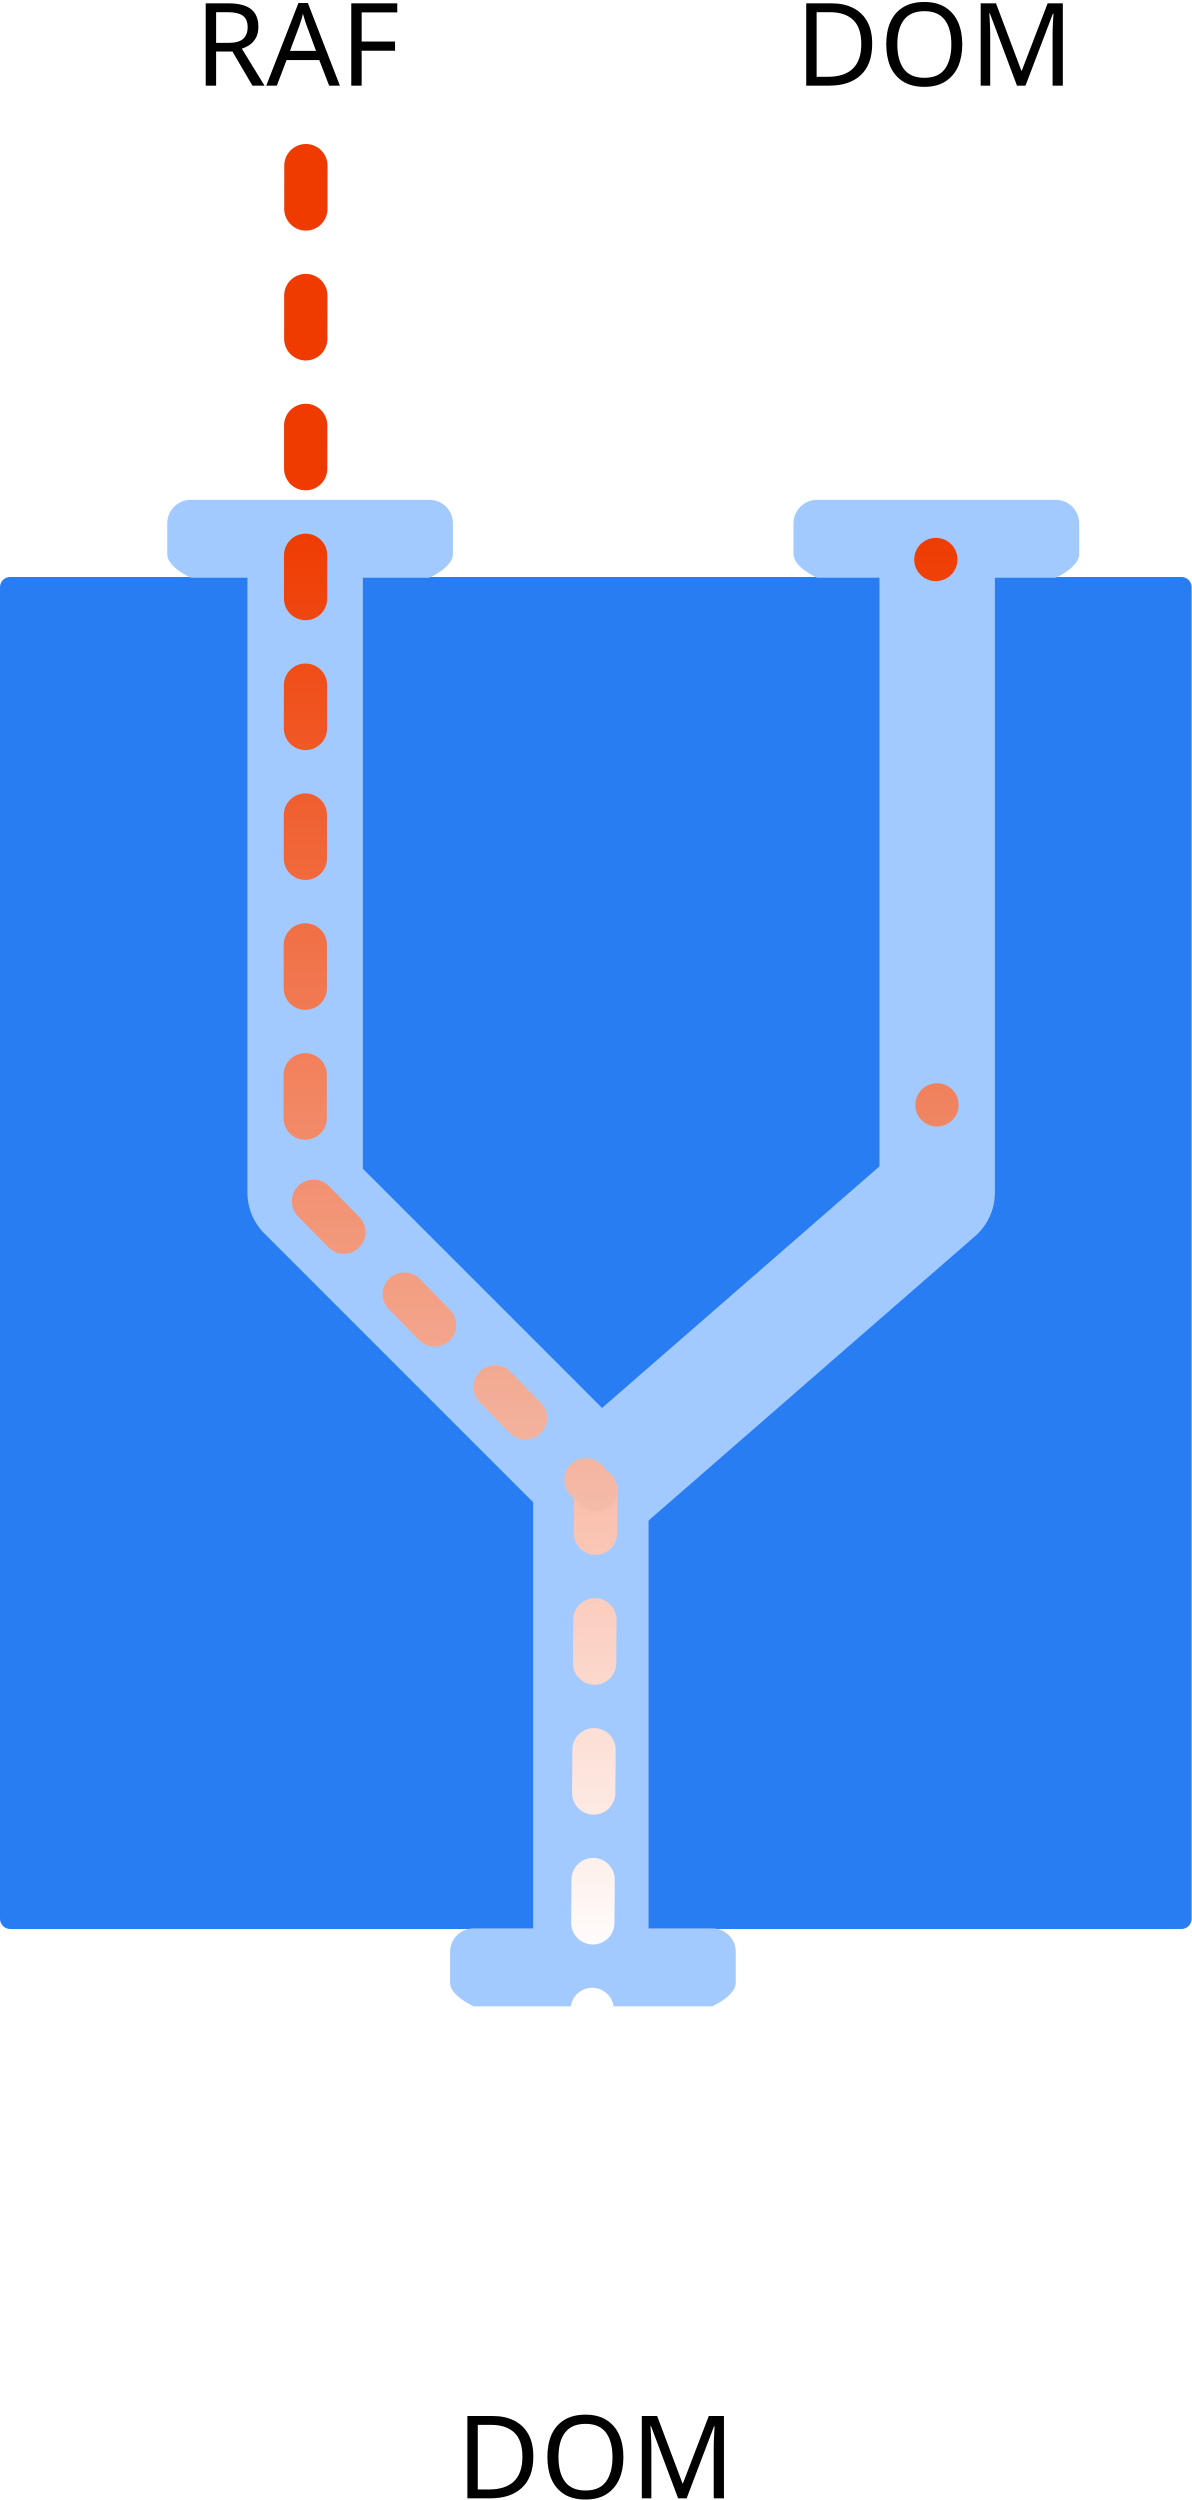
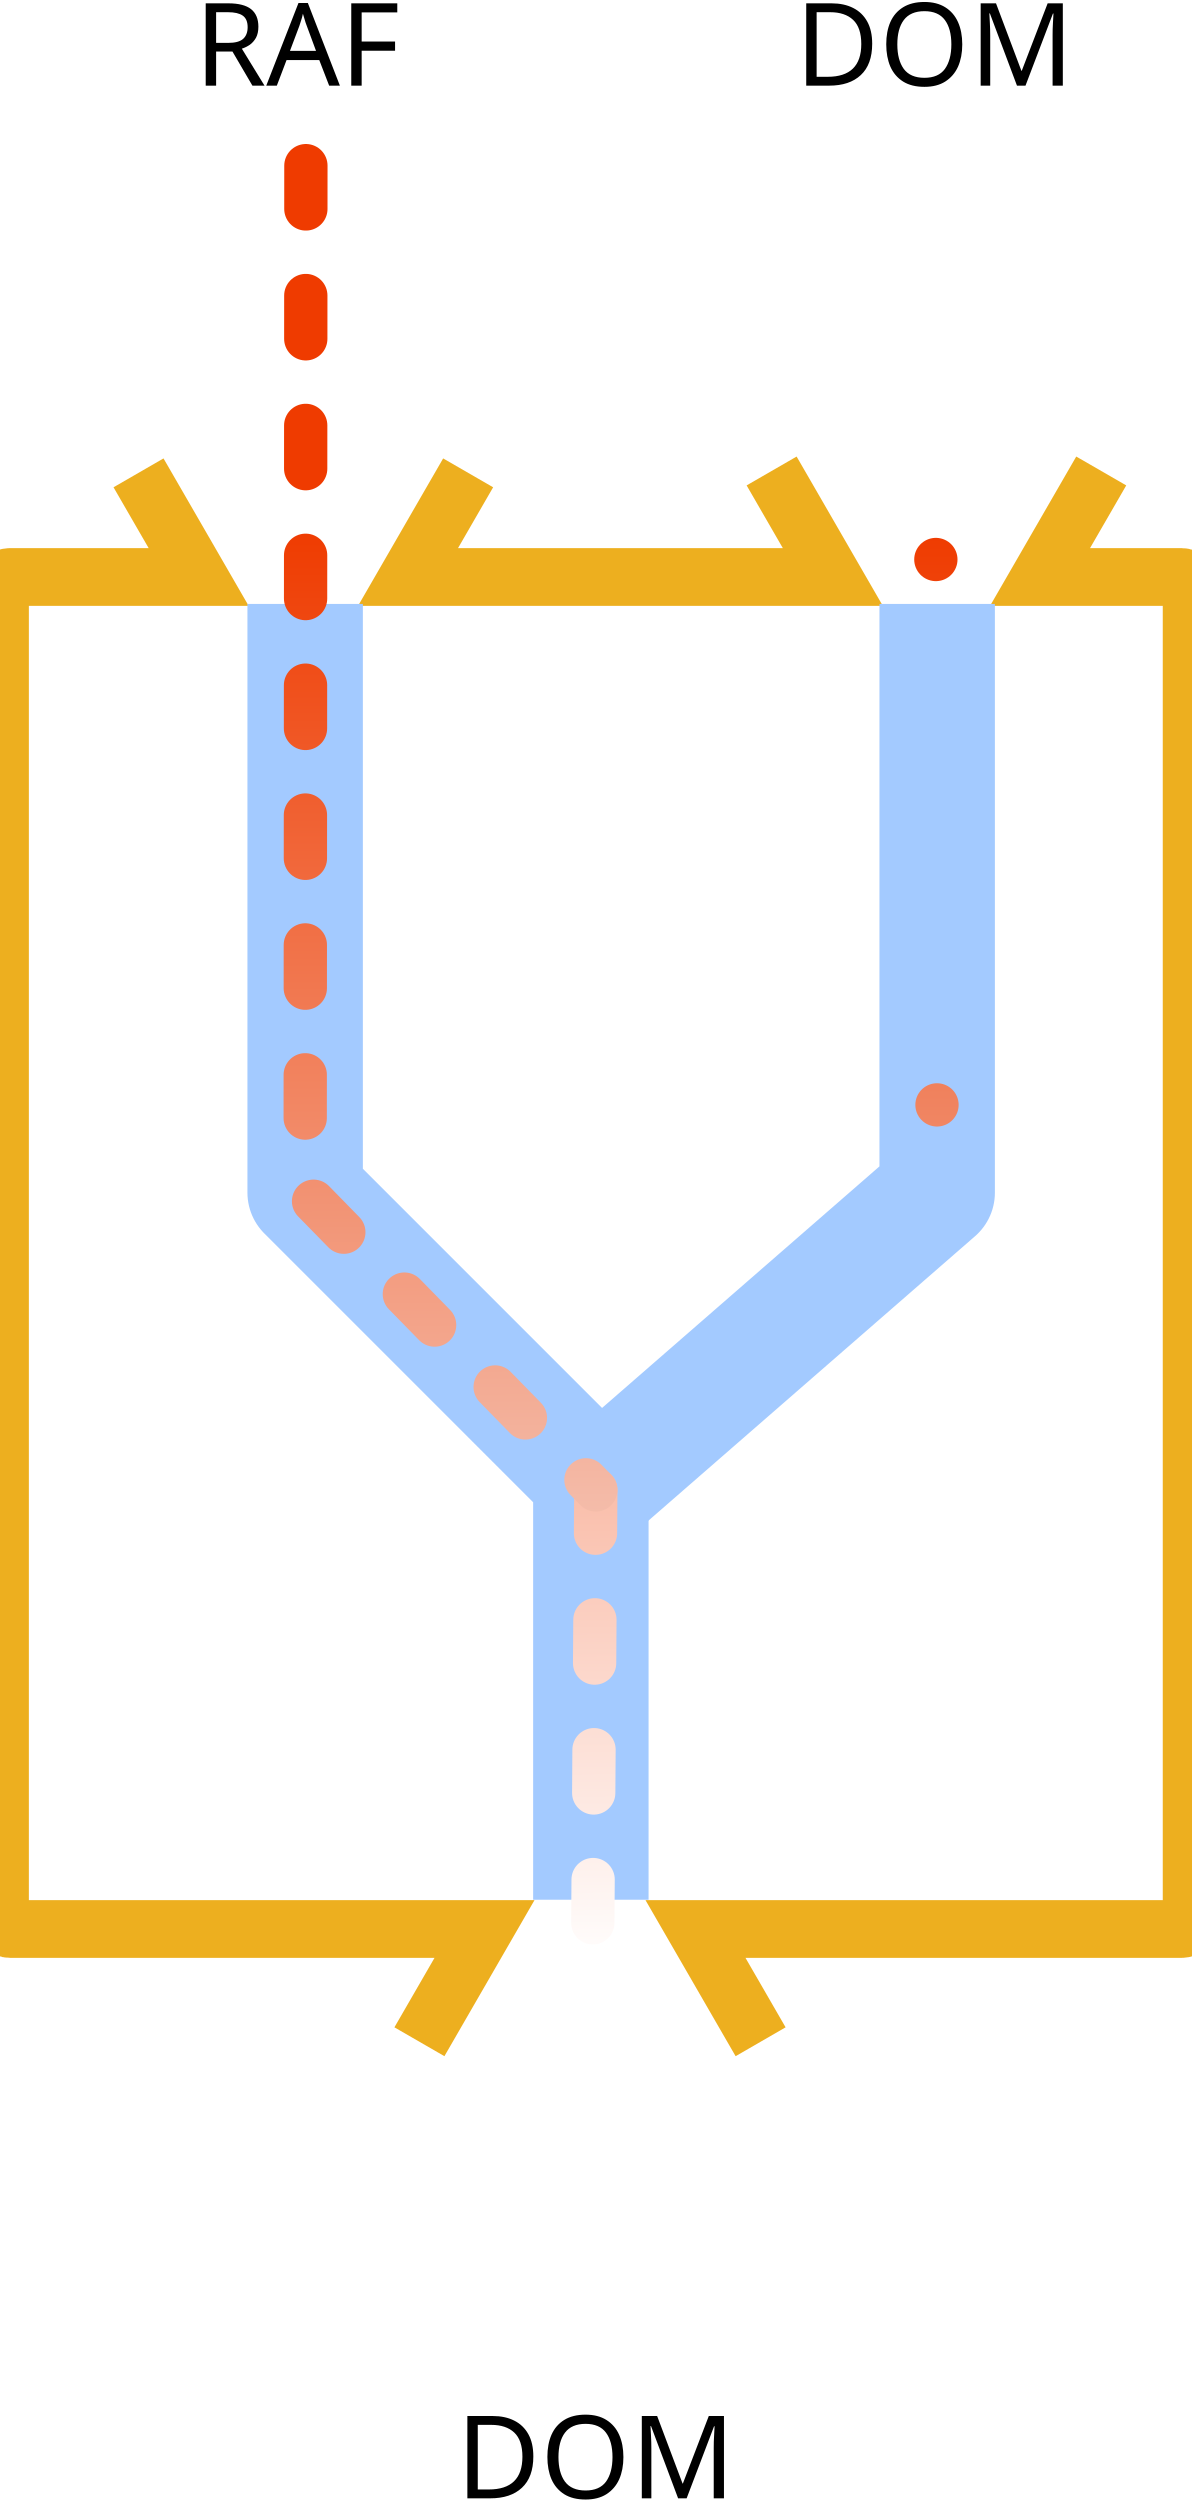
<svg xmlns="http://www.w3.org/2000/svg" xmlns:xlink="http://www.w3.org/1999/xlink" width="412.901" height="866.254" viewBox="0 0 109.247 229.196" id="svg5439">
  <defs id="defs5407">
    <linearGradient id="linearGradient6004">
      <stop id="stop6000" stop-color="#ef3b00" offset="0" />
      <stop id="stop6002" stop-color="#fff" offset="1" />
    </linearGradient>
    <linearGradient id="linearGradient5998">
      <stop id="stop5994" stop-color="#ef3b00" offset="0" />
      <stop id="stop5996" stop-color="#f6f6f6" offset="1" />
    </linearGradient>
    <linearGradient id="gradpause3a">
      <stop offset="0" stop-color="#ef3b00" id="stop5399" />
      <stop offset="1" stop-color="#f1f1f1" id="stop5401" />
    </linearGradient>
    <linearGradient xlink:href="#linearGradient5998" id="gradpause3c" gradientUnits="userSpaceOnUse" x1="209.659" y1="98.766" x2="210.307" y2="230.155" />
    <linearGradient xlink:href="#linearGradient6004" id="gradpause3b" x1="217.322" y1="98.834" x2="218.827" y2="231.302" gradientUnits="userSpaceOnUse" />
    <linearGradient xlink:href="#gradpause3a" id="gradpause3d" x1="242.674" y1="99.008" x2="241.224" y2="231.996" gradientUnits="userSpaceOnUse" />
  </defs>
  <g transform="translate(-170.273 -50.64)" id="g5437">
-     <rect ry=".935" y="103.536" x="170.273" height="123.952" width="109.247" class="appland" fill="#287df2" stroke-width=".555" id="rect5409" />
+     <path d="M241.014 93.818l5.611 9.718h-38.943l5.51-9.546m-30.22 0l5.512 9.546h-17.276a.933.933 0 0 0-.935.935v122.082c0 .518.417.935.935.935h43.484l-5.968 10.337m31.28 0l-5.969-10.337h44.55a.933.933 0 0 0 .935-.935V104.471a.933.933 0 0 0-.935-.935h-12.961l5.61-9.718" id="rect5409" fill="none" stroke="#edaf1f" stroke-width="5.292" />
    <text y="58.494" x="188.102" style="line-height:6.615px" font-weight="400" font-size="10.583" font-family="sans-serif" letter-spacing="0" word-spacing="0" stroke-width=".265" id="text5413">
      <tspan y="58.494" x="188.102" id="tspan5411">RAF</tspan>
    </text>
    <text style="line-height:6.615px" x="212.09" y="279.686" font-weight="400" font-size="10.583" font-family="sans-serif" letter-spacing="0" word-spacing="0" stroke-width=".265" id="text5417">
      <tspan x="212.09" y="279.686" id="tspan5415">DOM</tspan>
    </text>
-     <path style="line-height:normal;font-variant-ligatures:normal;font-variant-position:normal;font-variant-caps:normal;font-variant-numeric:normal;font-variant-alternates:normal;font-feature-settings:normal;text-indent:0;text-align:start;text-decoration-line:none;text-decoration-style:solid;text-decoration-color:#000;text-transform:none;text-orientation:mixed;shape-padding:0;isolation:auto;mix-blend-mode:normal" d="M245.178 96.464a2.153 2.153 0 0 0-2.158 2.158v2.828c0 1.196 2.158 2.158 2.158 2.158h21.878s2.158-.962 2.158-2.158v-2.828a2.153 2.153 0 0 0-2.158-2.158zm-57.415 0a2.153 2.153 0 0 0-2.158 2.158v2.828c0 1.196 2.158 2.158 2.158 2.158h21.878s2.158-.962 2.158-2.158v-2.828a2.153 2.153 0 0 0-2.158-2.158z" color="#000" font-weight="400" font-family="sans-serif" white-space="normal" overflow="visible" fill="#a3caff" fill-rule="evenodd" stroke-width="13.229" id="path5419" />
-     <path d="M198.249 103.36v56.62l26.193 26.194v41.805" fill="none" fill-rule="evenodd" stroke="#a3caff" stroke-width="10.583" stroke-linejoin="round" id="path5421" />
-     <path style="line-height:normal;font-variant-ligatures:normal;font-variant-position:normal;font-variant-caps:normal;font-variant-numeric:normal;font-variant-alternates:normal;font-feature-settings:normal;text-indent:0;text-align:start;text-decoration-line:none;text-decoration-style:solid;text-decoration-color:#000;text-transform:none;text-orientation:mixed;shape-padding:0;isolation:auto;mix-blend-mode:normal" d="M213.692 227.433a2.153 2.153 0 0 0-2.158 2.158v2.828c0 1.196 2.158 2.158 2.158 2.158h21.878s2.158-.962 2.158-2.158v-2.828a2.153 2.153 0 0 0-2.158-2.158z" color="#000" font-weight="400" font-family="sans-serif" white-space="normal" overflow="visible" fill="#a3caff" fill-rule="evenodd" stroke-width="13.229" id="path5423" />
+     <path d="M198.249 106.006v53.974l26.193 26.194v38.63" id="path5421" fill="none" fill-rule="evenodd" stroke="#a3caff" stroke-width="10.583" stroke-linejoin="round" />
    <text style="line-height:6.615px" x="243.157" y="58.494" font-weight="400" font-size="10.583" font-family="sans-serif" letter-spacing="0" word-spacing="0" stroke-width=".265" id="text5427">
      <tspan x="243.157" y="58.494" id="tspan5425">DOM</tspan>
    </text>
-     <path d="M256.192 103.36v56.62l-31.296 27.254" fill="none" fill-rule="evenodd" stroke="#a3caff" stroke-width="10.583" stroke-linejoin="round" id="path5429" />
+     <path d="M256.192 106.006v53.974l-31.296 27.254" id="path5429" fill="none" fill-rule="evenodd" stroke="#a3caff" stroke-width="10.583" stroke-linejoin="round" />
    <path class="stream out-stream" d="M224.896 187.234l-.522 75.632" stroke-miterlimit="10" fill="none" fill-rule="evenodd" stroke="url(#gradpause3b)" stroke-width="3.969" stroke-linecap="round" stroke-dasharray="3.969,7.938" id="path5431" />
    <path d="M198.317 65.826l-.068 94.154 26.647 27.254" class="stream raf-stream" stroke-miterlimit="10" fill="none" fill-rule="evenodd" stroke="url(#gradpause3c)" stroke-width="3.969" stroke-linecap="round" stroke-dasharray="3.969,7.938" id="path5433" />
    <path d="M255.996 65.826l.196 94.154-31.296 27.254" class="stream lf dom-stream" stroke-miterlimit="10" fill="none" fill-rule="evenodd" stroke="url(#gradpause3d)" stroke-width="3.969" stroke-linecap="round" stroke-dasharray="0,50" stroke-dashoffset="13.892" id="path5435" />
  </g>
</svg>
